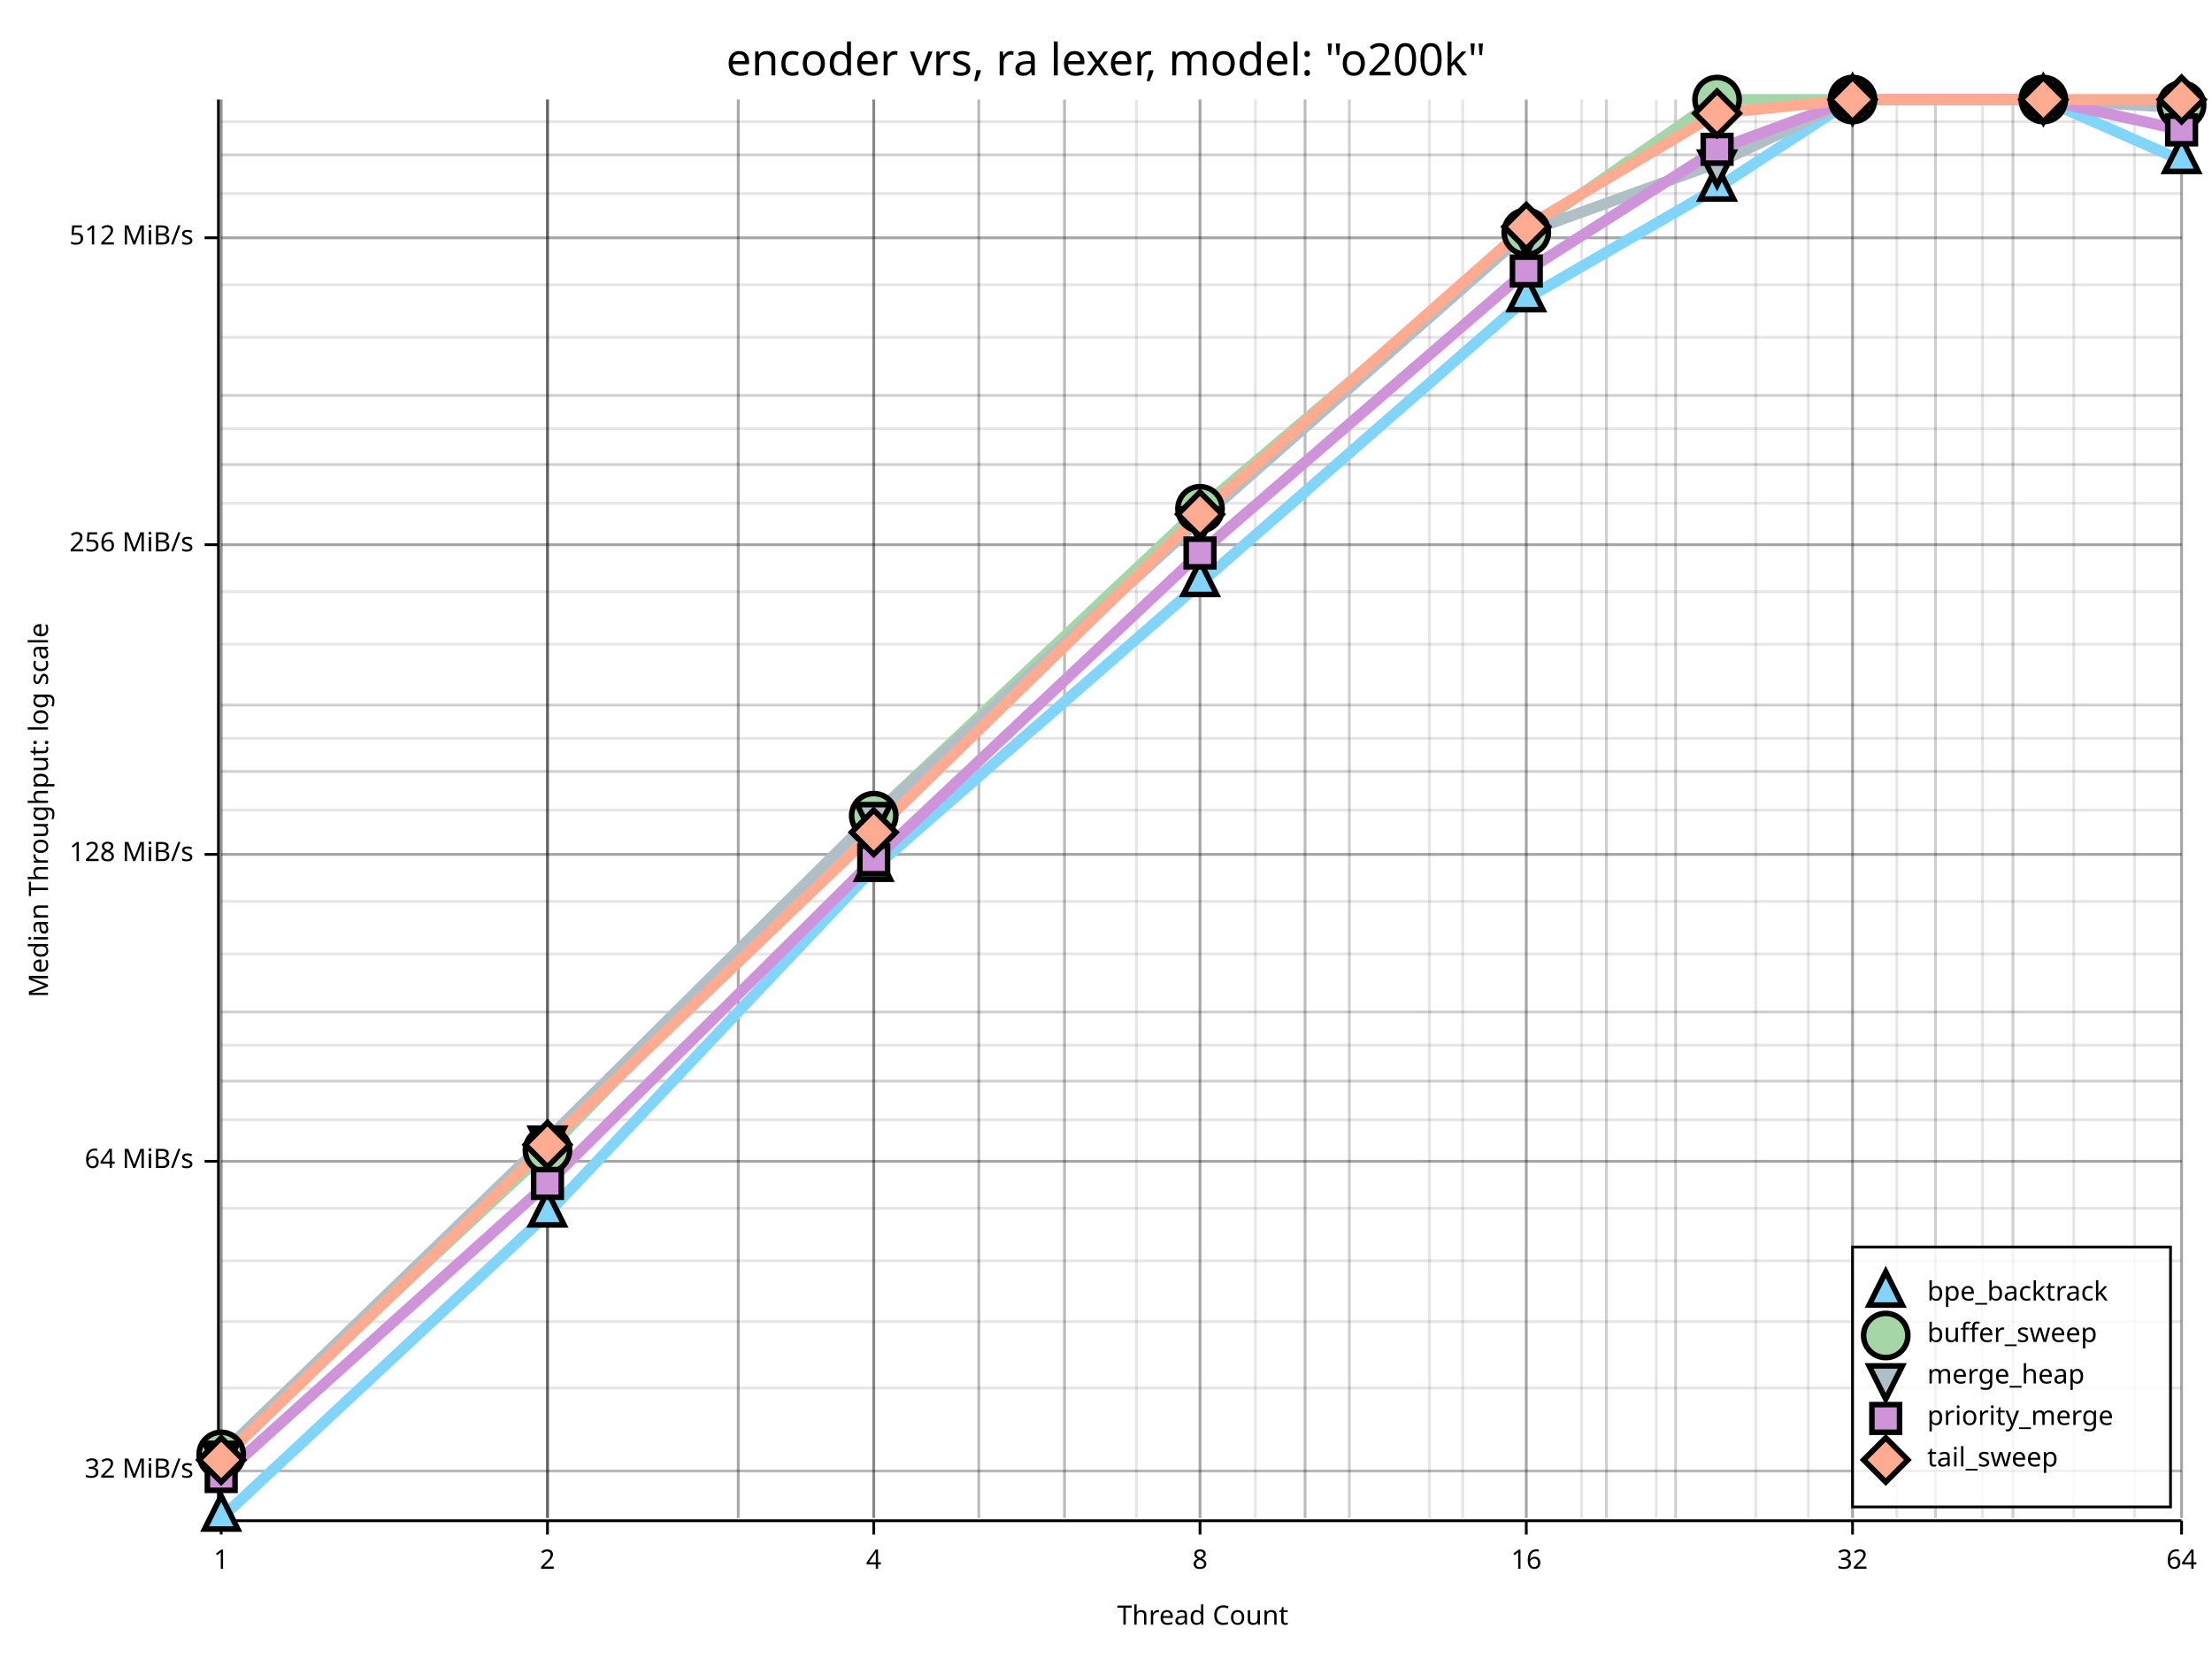
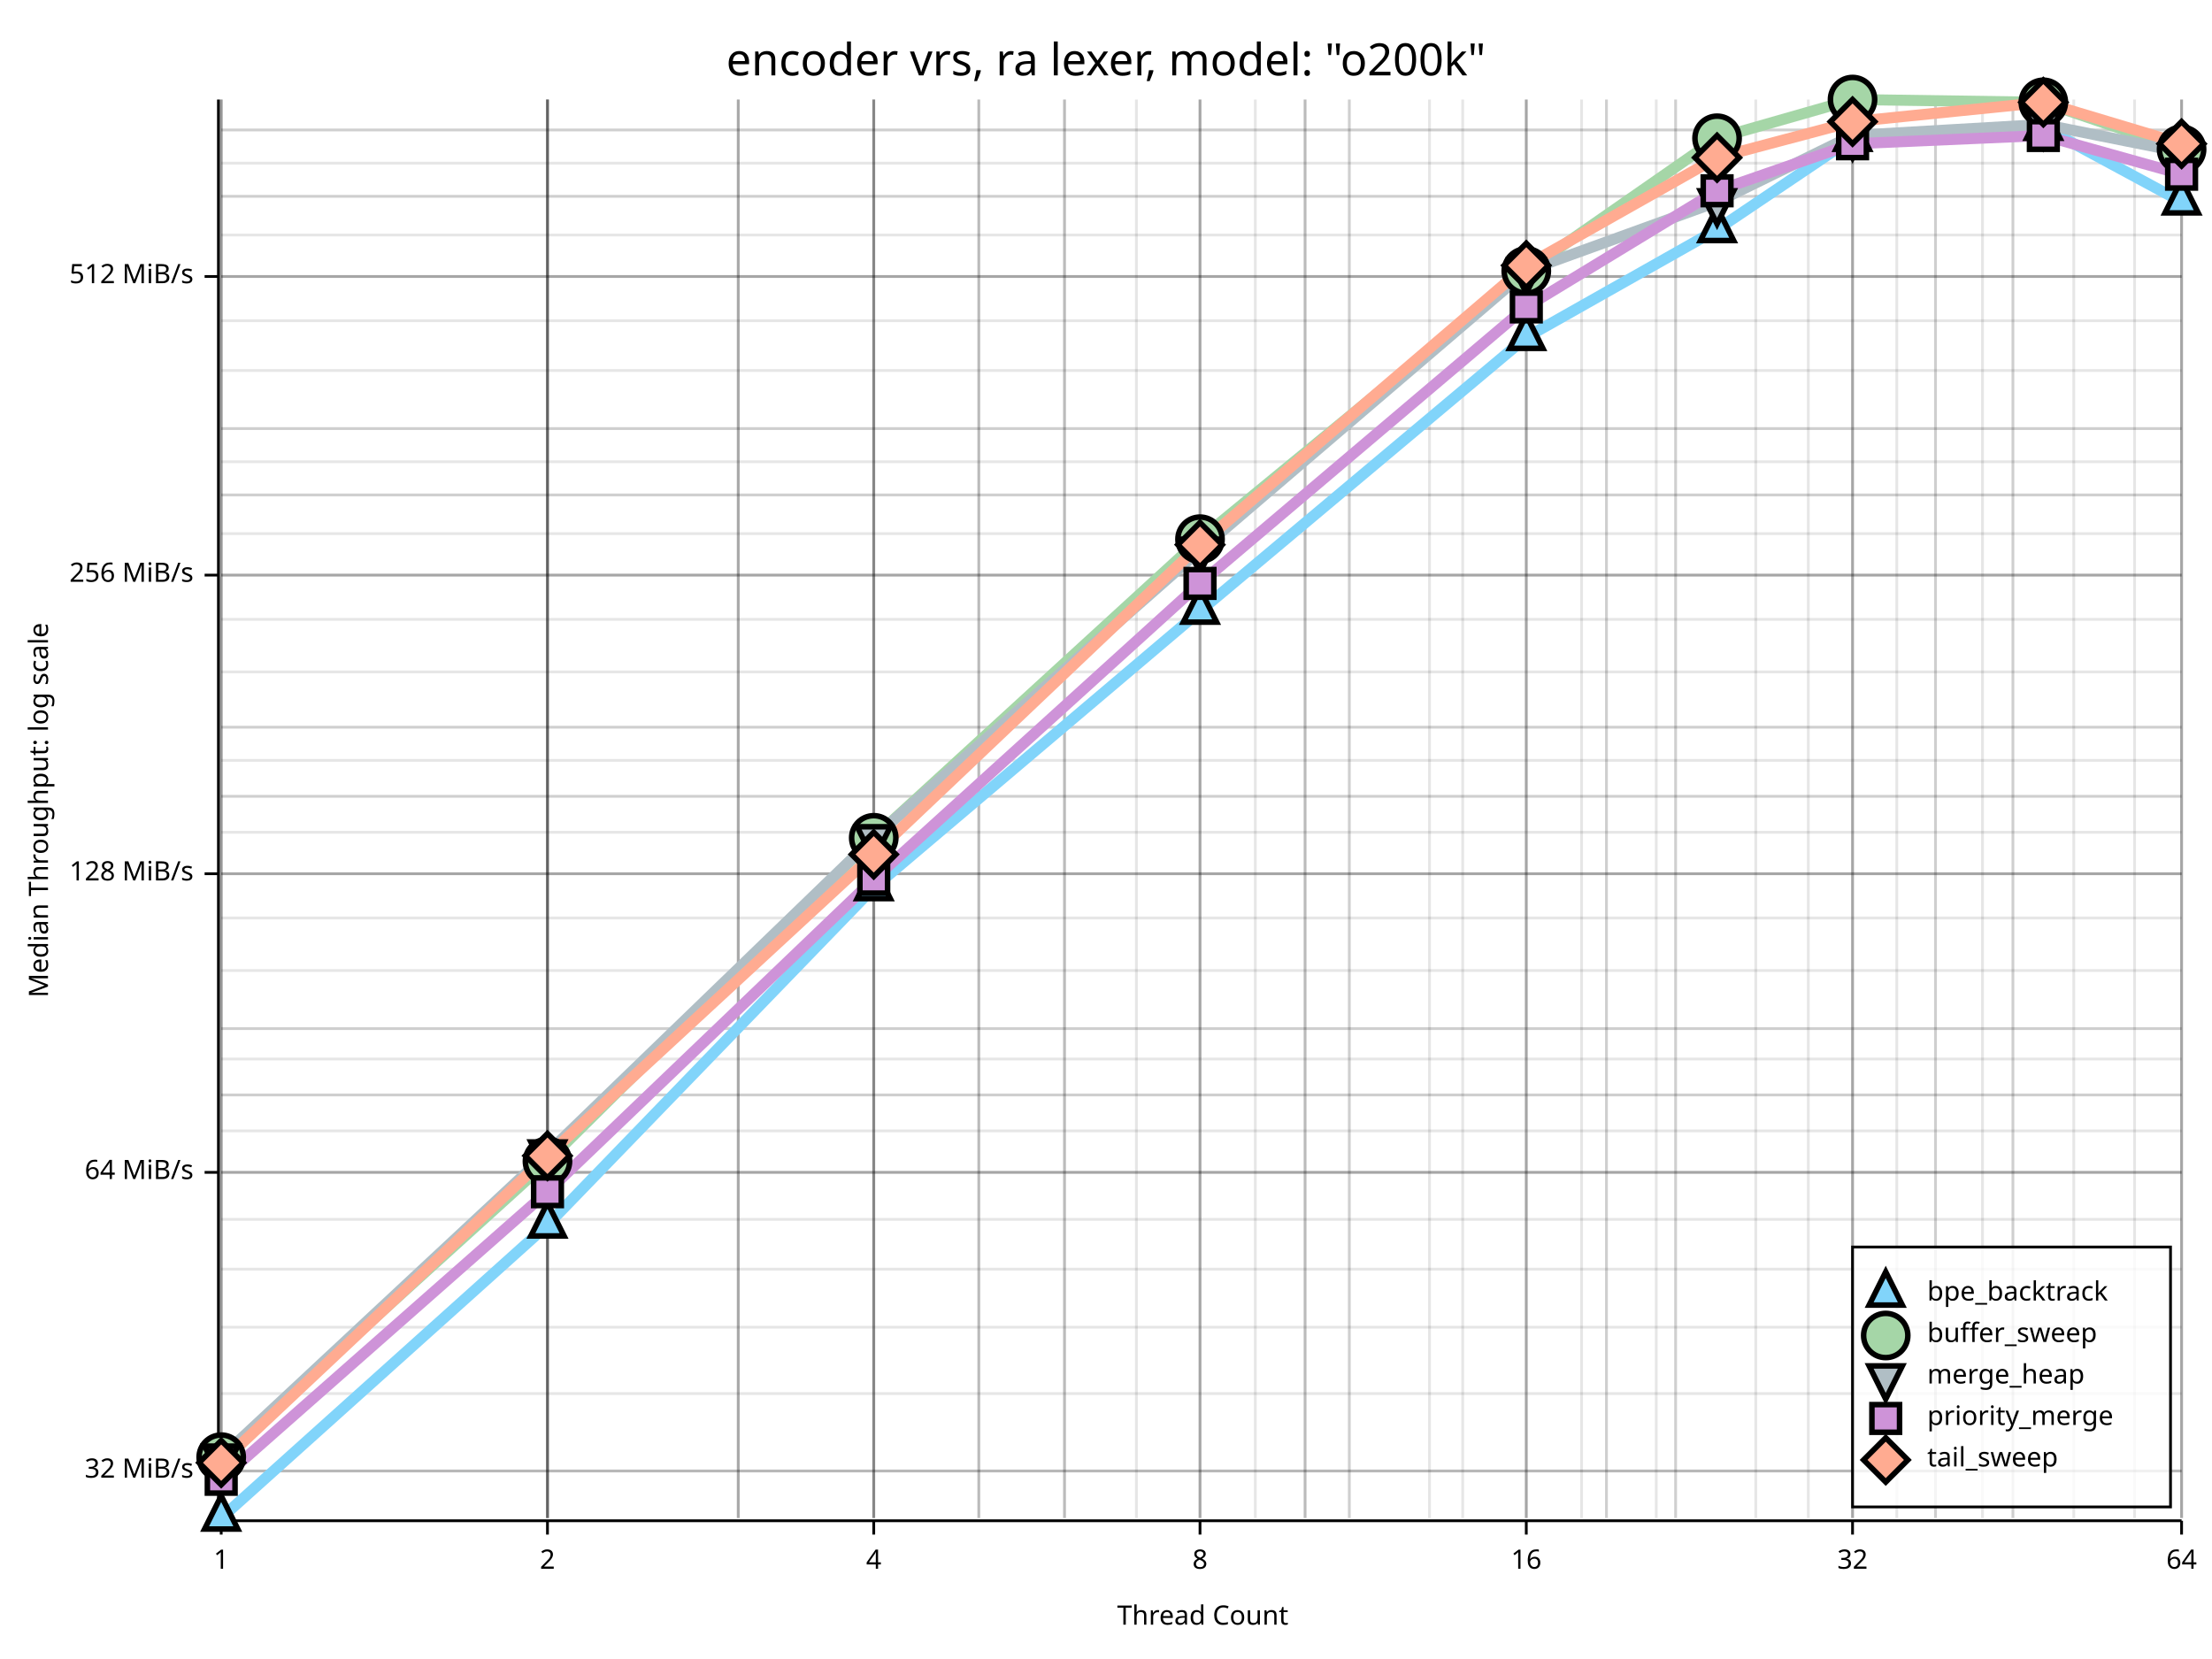
<svg xmlns="http://www.w3.org/2000/svg" width="800" height="600" viewBox="0 0 800 600">
  <rect x="0" y="0" width="800" height="600" opacity="1" fill="#FFFFFF" stroke="none" />
  <text x="400" y="15" dy="0.76em" text-anchor="middle" font-family="sans-serif" font-size="16.129" opacity="1" fill="#000000">
encoder vrs, ra lexer, model: "o200k"
</text>
  <line opacity="0.1" stroke="#000000" stroke-width="1" x1="80" y1="549" x2="80" y2="36" />
  <line opacity="0.1" stroke="#000000" stroke-width="1" x1="80" y1="549" x2="80" y2="36" />
  <line opacity="0.1" stroke="#000000" stroke-width="1" x1="80" y1="549" x2="80" y2="36" />
  <line opacity="0.1" stroke="#000000" stroke-width="1" x1="198" y1="549" x2="198" y2="36" />
  <line opacity="0.1" stroke="#000000" stroke-width="1" x1="198" y1="549" x2="198" y2="36" />
  <line opacity="0.1" stroke="#000000" stroke-width="1" x1="198" y1="549" x2="198" y2="36" />
  <line opacity="0.1" stroke="#000000" stroke-width="1" x1="198" y1="549" x2="198" y2="36" />
  <line opacity="0.1" stroke="#000000" stroke-width="1" x1="198" y1="549" x2="198" y2="36" />
  <line opacity="0.1" stroke="#000000" stroke-width="1" x1="267" y1="549" x2="267" y2="36" />
  <line opacity="0.1" stroke="#000000" stroke-width="1" x1="267" y1="549" x2="267" y2="36" />
  <line opacity="0.1" stroke="#000000" stroke-width="1" x1="198" y1="549" x2="198" y2="36" />
  <line opacity="0.1" stroke="#000000" stroke-width="1" x1="198" y1="549" x2="198" y2="36" />
  <line opacity="0.1" stroke="#000000" stroke-width="1" x1="267" y1="549" x2="267" y2="36" />
  <line opacity="0.1" stroke="#000000" stroke-width="1" x1="267" y1="549" x2="267" y2="36" />
  <line opacity="0.1" stroke="#000000" stroke-width="1" x1="316" y1="549" x2="316" y2="36" />
  <line opacity="0.1" stroke="#000000" stroke-width="1" x1="316" y1="549" x2="316" y2="36" />
  <line opacity="0.1" stroke="#000000" stroke-width="1" x1="316" y1="549" x2="316" y2="36" />
  <line opacity="0.1" stroke="#000000" stroke-width="1" x1="354" y1="549" x2="354" y2="36" />
  <line opacity="0.1" stroke="#000000" stroke-width="1" x1="354" y1="549" x2="354" y2="36" />
  <line opacity="0.1" stroke="#000000" stroke-width="1" x1="385" y1="549" x2="385" y2="36" />
  <line opacity="0.1" stroke="#000000" stroke-width="1" x1="316" y1="549" x2="316" y2="36" />
  <line opacity="0.1" stroke="#000000" stroke-width="1" x1="354" y1="549" x2="354" y2="36" />
  <line opacity="0.1" stroke="#000000" stroke-width="1" x1="385" y1="549" x2="385" y2="36" />
  <line opacity="0.1" stroke="#000000" stroke-width="1" x1="385" y1="549" x2="385" y2="36" />
  <line opacity="0.1" stroke="#000000" stroke-width="1" x1="411" y1="549" x2="411" y2="36" />
  <line opacity="0.1" stroke="#000000" stroke-width="1" x1="434" y1="549" x2="434" y2="36" />
  <line opacity="0.1" stroke="#000000" stroke-width="1" x1="454" y1="549" x2="454" y2="36" />
  <line opacity="0.1" stroke="#000000" stroke-width="1" x1="472" y1="549" x2="472" y2="36" />
  <line opacity="0.1" stroke="#000000" stroke-width="1" x1="472" y1="549" x2="472" y2="36" />
  <line opacity="0.1" stroke="#000000" stroke-width="1" x1="488" y1="549" x2="488" y2="36" />
  <line opacity="0.1" stroke="#000000" stroke-width="1" x1="434" y1="549" x2="434" y2="36" />
  <line opacity="0.1" stroke="#000000" stroke-width="1" x1="472" y1="549" x2="472" y2="36" />
  <line opacity="0.1" stroke="#000000" stroke-width="1" x1="488" y1="549" x2="488" y2="36" />
  <line opacity="0.1" stroke="#000000" stroke-width="1" x1="517" y1="549" x2="517" y2="36" />
  <line opacity="0.1" stroke="#000000" stroke-width="1" x1="529" y1="549" x2="529" y2="36" />
  <line opacity="0.1" stroke="#000000" stroke-width="1" x1="552" y1="549" x2="552" y2="36" />
  <line opacity="0.1" stroke="#000000" stroke-width="1" x1="572" y1="549" x2="572" y2="36" />
  <line opacity="0.1" stroke="#000000" stroke-width="1" x1="581" y1="549" x2="581" y2="36" />
  <line opacity="0.1" stroke="#000000" stroke-width="1" x1="599" y1="549" x2="599" y2="36" />
  <line opacity="0.1" stroke="#000000" stroke-width="1" x1="606" y1="549" x2="606" y2="36" />
  <line opacity="0.1" stroke="#000000" stroke-width="1" x1="552" y1="549" x2="552" y2="36" />
  <line opacity="0.1" stroke="#000000" stroke-width="1" x1="581" y1="549" x2="581" y2="36" />
  <line opacity="0.1" stroke="#000000" stroke-width="1" x1="606" y1="549" x2="606" y2="36" />
  <line opacity="0.1" stroke="#000000" stroke-width="1" x1="635" y1="549" x2="635" y2="36" />
  <line opacity="0.1" stroke="#000000" stroke-width="1" x1="654" y1="549" x2="654" y2="36" />
  <line opacity="0.1" stroke="#000000" stroke-width="1" x1="670" y1="549" x2="670" y2="36" />
  <line opacity="0.1" stroke="#000000" stroke-width="1" x1="686" y1="549" x2="686" y2="36" />
  <line opacity="0.1" stroke="#000000" stroke-width="1" x1="700" y1="549" x2="700" y2="36" />
  <line opacity="0.1" stroke="#000000" stroke-width="1" x1="717" y1="549" x2="717" y2="36" />
  <line opacity="0.1" stroke="#000000" stroke-width="1" x1="728" y1="549" x2="728" y2="36" />
  <line opacity="0.1" stroke="#000000" stroke-width="1" x1="670" y1="549" x2="670" y2="36" />
  <line opacity="0.1" stroke="#000000" stroke-width="1" x1="700" y1="549" x2="700" y2="36" />
  <line opacity="0.1" stroke="#000000" stroke-width="1" x1="728" y1="549" x2="728" y2="36" />
  <line opacity="0.1" stroke="#000000" stroke-width="1" x1="750" y1="549" x2="750" y2="36" />
  <line opacity="0.1" stroke="#000000" stroke-width="1" x1="772" y1="549" x2="772" y2="36" />
  <line opacity="0.1" stroke="#000000" stroke-width="1" x1="789" y1="549" x2="789" y2="36" />
  <line opacity="0.1" stroke="#000000" stroke-width="1" x1="789" y1="549" x2="789" y2="36" />
  <line opacity="0.1" stroke="#000000" stroke-width="1" x1="80" y1="532" x2="789" y2="532" />
-   <line opacity="0.1" stroke="#000000" stroke-width="1" x1="80" y1="502" x2="789" y2="502" />
-   <line opacity="0.1" stroke="#000000" stroke-width="1" x1="80" y1="478" x2="789" y2="478" />
-   <line opacity="0.1" stroke="#000000" stroke-width="1" x1="80" y1="456" x2="789" y2="456" />
-   <line opacity="0.1" stroke="#000000" stroke-width="1" x1="80" y1="437" x2="789" y2="437" />
-   <line opacity="0.1" stroke="#000000" stroke-width="1" x1="80" y1="420" x2="789" y2="420" />
-   <line opacity="0.1" stroke="#000000" stroke-width="1" x1="80" y1="405" x2="789" y2="405" />
-   <line opacity="0.1" stroke="#000000" stroke-width="1" x1="80" y1="391" x2="789" y2="391" />
-   <line opacity="0.1" stroke="#000000" stroke-width="1" x1="80" y1="378" x2="789" y2="378" />
-   <line opacity="0.1" stroke="#000000" stroke-width="1" x1="80" y1="366" x2="789" y2="366" />
-   <line opacity="0.1" stroke="#000000" stroke-width="1" x1="80" y1="420" x2="789" y2="420" />
-   <line opacity="0.1" stroke="#000000" stroke-width="1" x1="80" y1="391" x2="789" y2="391" />
-   <line opacity="0.1" stroke="#000000" stroke-width="1" x1="80" y1="366" x2="789" y2="366" />
-   <line opacity="0.1" stroke="#000000" stroke-width="1" x1="80" y1="345" x2="789" y2="345" />
-   <line opacity="0.1" stroke="#000000" stroke-width="1" x1="80" y1="326" x2="789" y2="326" />
-   <line opacity="0.1" stroke="#000000" stroke-width="1" x1="80" y1="309" x2="789" y2="309" />
-   <line opacity="0.1" stroke="#000000" stroke-width="1" x1="80" y1="293" x2="789" y2="293" />
-   <line opacity="0.1" stroke="#000000" stroke-width="1" x1="80" y1="279" x2="789" y2="279" />
-   <line opacity="0.1" stroke="#000000" stroke-width="1" x1="80" y1="267" x2="789" y2="267" />
-   <line opacity="0.1" stroke="#000000" stroke-width="1" x1="80" y1="255" x2="789" y2="255" />
-   <line opacity="0.1" stroke="#000000" stroke-width="1" x1="80" y1="309" x2="789" y2="309" />
-   <line opacity="0.1" stroke="#000000" stroke-width="1" x1="80" y1="279" x2="789" y2="279" />
-   <line opacity="0.1" stroke="#000000" stroke-width="1" x1="80" y1="255" x2="789" y2="255" />
-   <line opacity="0.1" stroke="#000000" stroke-width="1" x1="80" y1="233" x2="789" y2="233" />
-   <line opacity="0.1" stroke="#000000" stroke-width="1" x1="80" y1="214" x2="789" y2="214" />
-   <line opacity="0.1" stroke="#000000" stroke-width="1" x1="80" y1="197" x2="789" y2="197" />
-   <line opacity="0.1" stroke="#000000" stroke-width="1" x1="80" y1="182" x2="789" y2="182" />
-   <line opacity="0.1" stroke="#000000" stroke-width="1" x1="80" y1="168" x2="789" y2="168" />
+   <line opacity="0.1" stroke="#000000" stroke-width="1" x1="80" y1="504" x2="789" y2="504" />
+   <line opacity="0.1" stroke="#000000" stroke-width="1" x1="80" y1="480" x2="789" y2="480" />
+   <line opacity="0.1" stroke="#000000" stroke-width="1" x1="80" y1="459" x2="789" y2="459" />
+   <line opacity="0.1" stroke="#000000" stroke-width="1" x1="80" y1="441" x2="789" y2="441" />
+   <line opacity="0.1" stroke="#000000" stroke-width="1" x1="80" y1="424" x2="789" y2="424" />
+   <line opacity="0.1" stroke="#000000" stroke-width="1" x1="80" y1="409" x2="789" y2="409" />
+   <line opacity="0.1" stroke="#000000" stroke-width="1" x1="80" y1="396" x2="789" y2="396" />
+   <line opacity="0.1" stroke="#000000" stroke-width="1" x1="80" y1="383" x2="789" y2="383" />
+   <line opacity="0.1" stroke="#000000" stroke-width="1" x1="80" y1="372" x2="789" y2="372" />
+   <line opacity="0.1" stroke="#000000" stroke-width="1" x1="80" y1="424" x2="789" y2="424" />
+   <line opacity="0.1" stroke="#000000" stroke-width="1" x1="80" y1="396" x2="789" y2="396" />
+   <line opacity="0.1" stroke="#000000" stroke-width="1" x1="80" y1="372" x2="789" y2="372" />
+   <line opacity="0.1" stroke="#000000" stroke-width="1" x1="80" y1="351" x2="789" y2="351" />
+   <line opacity="0.1" stroke="#000000" stroke-width="1" x1="80" y1="332" x2="789" y2="332" />
+   <line opacity="0.1" stroke="#000000" stroke-width="1" x1="80" y1="316" x2="789" y2="316" />
+   <line opacity="0.1" stroke="#000000" stroke-width="1" x1="80" y1="301" x2="789" y2="301" />
+   <line opacity="0.1" stroke="#000000" stroke-width="1" x1="80" y1="288" x2="789" y2="288" />
+   <line opacity="0.1" stroke="#000000" stroke-width="1" x1="80" y1="275" x2="789" y2="275" />
+   <line opacity="0.1" stroke="#000000" stroke-width="1" x1="80" y1="263" x2="789" y2="263" />
+   <line opacity="0.1" stroke="#000000" stroke-width="1" x1="80" y1="316" x2="789" y2="316" />
+   <line opacity="0.1" stroke="#000000" stroke-width="1" x1="80" y1="288" x2="789" y2="288" />
+   <line opacity="0.1" stroke="#000000" stroke-width="1" x1="80" y1="263" x2="789" y2="263" />
+   <line opacity="0.1" stroke="#000000" stroke-width="1" x1="80" y1="243" x2="789" y2="243" />
+   <line opacity="0.1" stroke="#000000" stroke-width="1" x1="80" y1="224" x2="789" y2="224" />
+   <line opacity="0.1" stroke="#000000" stroke-width="1" x1="80" y1="208" x2="789" y2="208" />
+   <line opacity="0.1" stroke="#000000" stroke-width="1" x1="80" y1="193" x2="789" y2="193" />
+   <line opacity="0.1" stroke="#000000" stroke-width="1" x1="80" y1="179" x2="789" y2="179" />
+   <line opacity="0.1" stroke="#000000" stroke-width="1" x1="80" y1="167" x2="789" y2="167" />
  <line opacity="0.1" stroke="#000000" stroke-width="1" x1="80" y1="155" x2="789" y2="155" />
-   <line opacity="0.1" stroke="#000000" stroke-width="1" x1="80" y1="143" x2="789" y2="143" />
-   <line opacity="0.1" stroke="#000000" stroke-width="1" x1="80" y1="197" x2="789" y2="197" />
-   <line opacity="0.1" stroke="#000000" stroke-width="1" x1="80" y1="168" x2="789" y2="168" />
-   <line opacity="0.1" stroke="#000000" stroke-width="1" x1="80" y1="143" x2="789" y2="143" />
-   <line opacity="0.1" stroke="#000000" stroke-width="1" x1="80" y1="122" x2="789" y2="122" />
-   <line opacity="0.1" stroke="#000000" stroke-width="1" x1="80" y1="103" x2="789" y2="103" />
-   <line opacity="0.1" stroke="#000000" stroke-width="1" x1="80" y1="86" x2="789" y2="86" />
-   <line opacity="0.1" stroke="#000000" stroke-width="1" x1="80" y1="70" x2="789" y2="70" />
-   <line opacity="0.1" stroke="#000000" stroke-width="1" x1="80" y1="56" x2="789" y2="56" />
-   <line opacity="0.1" stroke="#000000" stroke-width="1" x1="80" y1="44" x2="789" y2="44" />
-   <line opacity="0.1" stroke="#000000" stroke-width="1" x1="80" y1="86" x2="789" y2="86" />
-   <line opacity="0.1" stroke="#000000" stroke-width="1" x1="80" y1="56" x2="789" y2="56" />
+   <line opacity="0.1" stroke="#000000" stroke-width="1" x1="80" y1="208" x2="789" y2="208" />
+   <line opacity="0.1" stroke="#000000" stroke-width="1" x1="80" y1="179" x2="789" y2="179" />
+   <line opacity="0.1" stroke="#000000" stroke-width="1" x1="80" y1="155" x2="789" y2="155" />
+   <line opacity="0.1" stroke="#000000" stroke-width="1" x1="80" y1="134" x2="789" y2="134" />
+   <line opacity="0.1" stroke="#000000" stroke-width="1" x1="80" y1="116" x2="789" y2="116" />
+   <line opacity="0.1" stroke="#000000" stroke-width="1" x1="80" y1="100" x2="789" y2="100" />
+   <line opacity="0.1" stroke="#000000" stroke-width="1" x1="80" y1="85" x2="789" y2="85" />
+   <line opacity="0.1" stroke="#000000" stroke-width="1" x1="80" y1="71" x2="789" y2="71" />
+   <line opacity="0.1" stroke="#000000" stroke-width="1" x1="80" y1="59" x2="789" y2="59" />
+   <line opacity="0.1" stroke="#000000" stroke-width="1" x1="80" y1="47" x2="789" y2="47" />
+   <line opacity="0.1" stroke="#000000" stroke-width="1" x1="80" y1="100" x2="789" y2="100" />
+   <line opacity="0.1" stroke="#000000" stroke-width="1" x1="80" y1="71" x2="789" y2="71" />
+   <line opacity="0.1" stroke="#000000" stroke-width="1" x1="80" y1="47" x2="789" y2="47" />
  <text x="10" y="293" dy="0.76em" text-anchor="middle" font-family="sans-serif" font-size="9.677" opacity="1" fill="#000000" transform="rotate(270, 10, 293)">
Median Throughput: log scale
</text>
  <text x="435" y="590" dy="-0.5ex" text-anchor="middle" font-family="sans-serif" font-size="9.677" opacity="1" fill="#000000">
Thread Count
</text>
  <line opacity="0.2" stroke="#000000" stroke-width="1" x1="80" y1="549" x2="80" y2="36" />
  <line opacity="0.2" stroke="#000000" stroke-width="1" x1="198" y1="549" x2="198" y2="36" />
  <line opacity="0.2" stroke="#000000" stroke-width="1" x1="316" y1="549" x2="316" y2="36" />
  <line opacity="0.2" stroke="#000000" stroke-width="1" x1="434" y1="549" x2="434" y2="36" />
  <line opacity="0.2" stroke="#000000" stroke-width="1" x1="552" y1="549" x2="552" y2="36" />
  <line opacity="0.2" stroke="#000000" stroke-width="1" x1="670" y1="549" x2="670" y2="36" />
  <line opacity="0.2" stroke="#000000" stroke-width="1" x1="789" y1="549" x2="789" y2="36" />
  <line opacity="0.2" stroke="#000000" stroke-width="1" x1="80" y1="532" x2="789" y2="532" />
-   <line opacity="0.2" stroke="#000000" stroke-width="1" x1="80" y1="420" x2="789" y2="420" />
-   <line opacity="0.2" stroke="#000000" stroke-width="1" x1="80" y1="309" x2="789" y2="309" />
-   <line opacity="0.2" stroke="#000000" stroke-width="1" x1="80" y1="197" x2="789" y2="197" />
-   <line opacity="0.2" stroke="#000000" stroke-width="1" x1="80" y1="86" x2="789" y2="86" />
+   <line opacity="0.2" stroke="#000000" stroke-width="1" x1="80" y1="424" x2="789" y2="424" />
+   <line opacity="0.2" stroke="#000000" stroke-width="1" x1="80" y1="316" x2="789" y2="316" />
+   <line opacity="0.2" stroke="#000000" stroke-width="1" x1="80" y1="208" x2="789" y2="208" />
+   <line opacity="0.2" stroke="#000000" stroke-width="1" x1="80" y1="100" x2="789" y2="100" />
  <polyline fill="none" opacity="1" stroke="#000000" stroke-width="1" points="79,36 79,549 " />
  <text x="70" y="532" dy="0.5ex" text-anchor="end" font-family="sans-serif" font-size="9.677" opacity="1" fill="#000000">
32 MiB/s
</text>
  <polyline fill="none" opacity="1" stroke="#000000" stroke-width="1" points="74,532 79,532 " />
-   <text x="70" y="420" dy="0.5ex" text-anchor="end" font-family="sans-serif" font-size="9.677" opacity="1" fill="#000000">
+   <text x="70" y="424" dy="0.5ex" text-anchor="end" font-family="sans-serif" font-size="9.677" opacity="1" fill="#000000">
64 MiB/s
</text>
-   <polyline fill="none" opacity="1" stroke="#000000" stroke-width="1" points="74,420 79,420 " />
-   <text x="70" y="309" dy="0.5ex" text-anchor="end" font-family="sans-serif" font-size="9.677" opacity="1" fill="#000000">
+   <polyline fill="none" opacity="1" stroke="#000000" stroke-width="1" points="74,424 79,424 " />
+   <text x="70" y="316" dy="0.5ex" text-anchor="end" font-family="sans-serif" font-size="9.677" opacity="1" fill="#000000">
128 MiB/s
</text>
-   <polyline fill="none" opacity="1" stroke="#000000" stroke-width="1" points="74,309 79,309 " />
-   <text x="70" y="197" dy="0.5ex" text-anchor="end" font-family="sans-serif" font-size="9.677" opacity="1" fill="#000000">
+   <polyline fill="none" opacity="1" stroke="#000000" stroke-width="1" points="74,316 79,316 " />
+   <text x="70" y="208" dy="0.5ex" text-anchor="end" font-family="sans-serif" font-size="9.677" opacity="1" fill="#000000">
256 MiB/s
</text>
-   <polyline fill="none" opacity="1" stroke="#000000" stroke-width="1" points="74,197 79,197 " />
-   <text x="70" y="86" dy="0.5ex" text-anchor="end" font-family="sans-serif" font-size="9.677" opacity="1" fill="#000000">
+   <polyline fill="none" opacity="1" stroke="#000000" stroke-width="1" points="74,208 79,208 " />
+   <text x="70" y="100" dy="0.5ex" text-anchor="end" font-family="sans-serif" font-size="9.677" opacity="1" fill="#000000">
512 MiB/s
</text>
-   <polyline fill="none" opacity="1" stroke="#000000" stroke-width="1" points="74,86 79,86 " />
+   <polyline fill="none" opacity="1" stroke="#000000" stroke-width="1" points="74,100 79,100 " />
  <polyline fill="none" opacity="1" stroke="#000000" stroke-width="1" points="80,550 789,550 " />
  <text x="80" y="560" dy="0.76em" text-anchor="middle" font-family="sans-serif" font-size="9.677" opacity="1" fill="#000000">
1
</text>
  <polyline fill="none" opacity="1" stroke="#000000" stroke-width="1" points="80,550 80,555 " />
  <text x="198" y="560" dy="0.76em" text-anchor="middle" font-family="sans-serif" font-size="9.677" opacity="1" fill="#000000">
2
</text>
  <polyline fill="none" opacity="1" stroke="#000000" stroke-width="1" points="198,550 198,555 " />
  <text x="316" y="560" dy="0.76em" text-anchor="middle" font-family="sans-serif" font-size="9.677" opacity="1" fill="#000000">
4
</text>
  <polyline fill="none" opacity="1" stroke="#000000" stroke-width="1" points="316,550 316,555 " />
  <text x="434" y="560" dy="0.76em" text-anchor="middle" font-family="sans-serif" font-size="9.677" opacity="1" fill="#000000">
8
</text>
  <polyline fill="none" opacity="1" stroke="#000000" stroke-width="1" points="434,550 434,555 " />
  <text x="552" y="560" dy="0.76em" text-anchor="middle" font-family="sans-serif" font-size="9.677" opacity="1" fill="#000000">
16
</text>
  <polyline fill="none" opacity="1" stroke="#000000" stroke-width="1" points="552,550 552,555 " />
  <text x="670" y="560" dy="0.76em" text-anchor="middle" font-family="sans-serif" font-size="9.677" opacity="1" fill="#000000">
32
</text>
  <polyline fill="none" opacity="1" stroke="#000000" stroke-width="1" points="670,550 670,555 " />
  <text x="789" y="560" dy="0.76em" text-anchor="middle" font-family="sans-serif" font-size="9.677" opacity="1" fill="#000000">
64
</text>
  <polyline fill="none" opacity="1" stroke="#000000" stroke-width="1" points="789,550 789,555 " />
-   <polyline fill="none" opacity="1" stroke="#81D4FA" stroke-width="4" points="80,549 198,439 316,314 434,211 552,108 621,68 670,36 739,36 789,58 " />
-   <polyline fill="none" opacity="1" stroke="#A5D6A7" stroke-width="4" points="80,526 198,416 316,295 434,184 552,84 621,36 670,36 739,36 789,38 " />
-   <polyline fill="none" opacity="1" stroke="#B0BEC5" stroke-width="4" points="80,526 198,412 316,295 434,188 552,84 621,59 670,36 739,36 789,39 " />
-   <polyline fill="none" opacity="1" stroke="#CE93D8" stroke-width="4" points="80,534 198,428 316,311 434,200 552,98 621,54 670,36 739,36 789,47 " />
-   <polyline fill="none" opacity="1" stroke="#FFAB91" stroke-width="4" points="80,528 198,414 316,301 434,186 552,82 621,41 670,36 739,36 789,36 " />
+   <polyline fill="none" opacity="1" stroke="#81D4FA" stroke-width="4" points="80,549 198,443 316,321 434,221 552,122 621,83 670,50 739,46 789,73 " />
+   <polyline fill="none" opacity="1" stroke="#A5D6A7" stroke-width="4" points="80,527 198,420 316,303 434,195 552,98 621,50 670,36 739,37 789,54 " />
+   <polyline fill="none" opacity="1" stroke="#B0BEC5" stroke-width="4" points="80,527 198,417 316,303 434,199 552,98 621,73 670,49 739,45 789,55 " />
+   <polyline fill="none" opacity="1" stroke="#CE93D8" stroke-width="4" points="80,535 198,431 316,318 434,211 552,111 621,69 670,52 739,49 789,63 " />
+   <polyline fill="none" opacity="1" stroke="#FFAB91" stroke-width="4" points="80,529 198,418 316,309 434,197 552,96 621,57 670,44 739,37 789,52 " />
  <polygon opacity="1" fill="#81D4FA" points="80,541 86,553 74,553 " />
  <polyline fill="none" opacity="1" stroke="#000000" stroke-width="2" points="80,541 86,553 74,553 80,541 86,553 " />
-   <polygon opacity="1" fill="#81D4FA" points="198,431 204,443 192,443 " />
-   <polyline fill="none" opacity="1" stroke="#000000" stroke-width="2" points="198,431 204,443 192,443 198,431 204,443 " />
-   <polygon opacity="1" fill="#81D4FA" points="316,306 322,318 310,318 " />
-   <polyline fill="none" opacity="1" stroke="#000000" stroke-width="2" points="316,306 322,318 310,318 316,306 322,318 " />
-   <polygon opacity="1" fill="#81D4FA" points="434,203 440,215 428,215 " />
-   <polyline fill="none" opacity="1" stroke="#000000" stroke-width="2" points="434,203 440,215 428,215 434,203 440,215 " />
-   <polygon opacity="1" fill="#81D4FA" points="552,100 558,112 546,112 " />
-   <polyline fill="none" opacity="1" stroke="#000000" stroke-width="2" points="552,100 558,112 546,112 552,100 558,112 " />
-   <polygon opacity="1" fill="#81D4FA" points="621,60 627,72 615,72 " />
-   <polyline fill="none" opacity="1" stroke="#000000" stroke-width="2" points="621,60 627,72 615,72 621,60 627,72 " />
-   <polygon opacity="1" fill="#81D4FA" points="670,28 676,40 664,40 " />
-   <polyline fill="none" opacity="1" stroke="#000000" stroke-width="2" points="670,28 676,40 664,40 670,28 676,40 " />
-   <polygon opacity="1" fill="#81D4FA" points="739,28 745,40 733,40 " />
-   <polyline fill="none" opacity="1" stroke="#000000" stroke-width="2" points="739,28 745,40 733,40 739,28 745,40 " />
-   <polygon opacity="1" fill="#81D4FA" points="789,50 795,62 783,62 " />
-   <polyline fill="none" opacity="1" stroke="#000000" stroke-width="2" points="789,50 795,62 783,62 789,50 795,62 " />
-   <circle cx="80" cy="526" r="8" opacity="1" fill="#A5D6A7" stroke="none" stroke-width="1" />
-   <circle cx="80" cy="526" r="8" opacity="1" fill="none" stroke="#000000" stroke-width="2" />
-   <circle cx="198" cy="416" r="8" opacity="1" fill="#A5D6A7" stroke="none" stroke-width="1" />
-   <circle cx="198" cy="416" r="8" opacity="1" fill="none" stroke="#000000" stroke-width="2" />
-   <circle cx="316" cy="295" r="8" opacity="1" fill="#A5D6A7" stroke="none" stroke-width="1" />
-   <circle cx="316" cy="295" r="8" opacity="1" fill="none" stroke="#000000" stroke-width="2" />
-   <circle cx="434" cy="184" r="8" opacity="1" fill="#A5D6A7" stroke="none" stroke-width="1" />
-   <circle cx="434" cy="184" r="8" opacity="1" fill="none" stroke="#000000" stroke-width="2" />
-   <circle cx="552" cy="84" r="8" opacity="1" fill="#A5D6A7" stroke="none" stroke-width="1" />
-   <circle cx="552" cy="84" r="8" opacity="1" fill="none" stroke="#000000" stroke-width="2" />
-   <circle cx="621" cy="36" r="8" opacity="1" fill="#A5D6A7" stroke="none" stroke-width="1" />
-   <circle cx="621" cy="36" r="8" opacity="1" fill="none" stroke="#000000" stroke-width="2" />
+   <polygon opacity="1" fill="#81D4FA" points="198,435 204,447 192,447 " />
+   <polyline fill="none" opacity="1" stroke="#000000" stroke-width="2" points="198,435 204,447 192,447 198,435 204,447 " />
+   <polygon opacity="1" fill="#81D4FA" points="316,313 322,325 310,325 " />
+   <polyline fill="none" opacity="1" stroke="#000000" stroke-width="2" points="316,313 322,325 310,325 316,313 322,325 " />
+   <polygon opacity="1" fill="#81D4FA" points="434,213 440,225 428,225 " />
+   <polyline fill="none" opacity="1" stroke="#000000" stroke-width="2" points="434,213 440,225 428,225 434,213 440,225 " />
+   <polygon opacity="1" fill="#81D4FA" points="552,114 558,126 546,126 " />
+   <polyline fill="none" opacity="1" stroke="#000000" stroke-width="2" points="552,114 558,126 546,126 552,114 558,126 " />
+   <polygon opacity="1" fill="#81D4FA" points="621,75 627,87 615,87 " />
+   <polyline fill="none" opacity="1" stroke="#000000" stroke-width="2" points="621,75 627,87 615,87 621,75 627,87 " />
+   <polygon opacity="1" fill="#81D4FA" points="670,42 676,54 664,54 " />
+   <polyline fill="none" opacity="1" stroke="#000000" stroke-width="2" points="670,42 676,54 664,54 670,42 676,54 " />
+   <polygon opacity="1" fill="#81D4FA" points="739,38 745,50 733,50 " />
+   <polyline fill="none" opacity="1" stroke="#000000" stroke-width="2" points="739,38 745,50 733,50 739,38 745,50 " />
+   <polygon opacity="1" fill="#81D4FA" points="789,65 795,77 783,77 " />
+   <polyline fill="none" opacity="1" stroke="#000000" stroke-width="2" points="789,65 795,77 783,77 789,65 795,77 " />
+   <circle cx="80" cy="527" r="8" opacity="1" fill="#A5D6A7" stroke="none" stroke-width="1" />
+   <circle cx="80" cy="527" r="8" opacity="1" fill="none" stroke="#000000" stroke-width="2" />
+   <circle cx="198" cy="420" r="8" opacity="1" fill="#A5D6A7" stroke="none" stroke-width="1" />
+   <circle cx="198" cy="420" r="8" opacity="1" fill="none" stroke="#000000" stroke-width="2" />
+   <circle cx="316" cy="303" r="8" opacity="1" fill="#A5D6A7" stroke="none" stroke-width="1" />
+   <circle cx="316" cy="303" r="8" opacity="1" fill="none" stroke="#000000" stroke-width="2" />
+   <circle cx="434" cy="195" r="8" opacity="1" fill="#A5D6A7" stroke="none" stroke-width="1" />
+   <circle cx="434" cy="195" r="8" opacity="1" fill="none" stroke="#000000" stroke-width="2" />
+   <circle cx="552" cy="98" r="8" opacity="1" fill="#A5D6A7" stroke="none" stroke-width="1" />
+   <circle cx="552" cy="98" r="8" opacity="1" fill="none" stroke="#000000" stroke-width="2" />
+   <circle cx="621" cy="50" r="8" opacity="1" fill="#A5D6A7" stroke="none" stroke-width="1" />
+   <circle cx="621" cy="50" r="8" opacity="1" fill="none" stroke="#000000" stroke-width="2" />
  <circle cx="670" cy="36" r="8" opacity="1" fill="#A5D6A7" stroke="none" stroke-width="1" />
  <circle cx="670" cy="36" r="8" opacity="1" fill="none" stroke="#000000" stroke-width="2" />
-   <circle cx="739" cy="36" r="8" opacity="1" fill="#A5D6A7" stroke="none" stroke-width="1" />
-   <circle cx="739" cy="36" r="8" opacity="1" fill="none" stroke="#000000" stroke-width="2" />
-   <circle cx="789" cy="38" r="8" opacity="1" fill="#A5D6A7" stroke="none" stroke-width="1" />
-   <circle cx="789" cy="38" r="8" opacity="1" fill="none" stroke="#000000" stroke-width="2" />
-   <polygon opacity="1" fill="#B0BEC5" points="80,534 86,522 74,522 " />
-   <polyline fill="none" opacity="1" stroke="#000000" stroke-width="2" points="80,534 86,522 74,522 80,534 86,522 " />
-   <polygon opacity="1" fill="#B0BEC5" points="198,420 204,408 192,408 " />
-   <polyline fill="none" opacity="1" stroke="#000000" stroke-width="2" points="198,420 204,408 192,408 198,420 204,408 " />
-   <polygon opacity="1" fill="#B0BEC5" points="316,303 322,291 310,291 " />
-   <polyline fill="none" opacity="1" stroke="#000000" stroke-width="2" points="316,303 322,291 310,291 316,303 322,291 " />
-   <polygon opacity="1" fill="#B0BEC5" points="434,196 440,184 428,184 " />
-   <polyline fill="none" opacity="1" stroke="#000000" stroke-width="2" points="434,196 440,184 428,184 434,196 440,184 " />
-   <polygon opacity="1" fill="#B0BEC5" points="552,92 558,80 546,80 " />
-   <polyline fill="none" opacity="1" stroke="#000000" stroke-width="2" points="552,92 558,80 546,80 552,92 558,80 " />
-   <polygon opacity="1" fill="#B0BEC5" points="621,67 627,55 615,55 " />
-   <polyline fill="none" opacity="1" stroke="#000000" stroke-width="2" points="621,67 627,55 615,55 621,67 627,55 " />
-   <polygon opacity="1" fill="#B0BEC5" points="670,44 676,32 664,32 " />
-   <polyline fill="none" opacity="1" stroke="#000000" stroke-width="2" points="670,44 676,32 664,32 670,44 676,32 " />
-   <polygon opacity="1" fill="#B0BEC5" points="739,44 745,32 733,32 " />
-   <polyline fill="none" opacity="1" stroke="#000000" stroke-width="2" points="739,44 745,32 733,32 739,44 745,32 " />
-   <polygon opacity="1" fill="#B0BEC5" points="789,47 795,35 783,35 " />
-   <polyline fill="none" opacity="1" stroke="#000000" stroke-width="2" points="789,47 795,35 783,35 789,47 795,35 " />
-   <polygon opacity="1" fill="#CE93D8" points="75,529 85,529 85,539 75,539 " />
-   <polyline fill="none" opacity="1" stroke="#000000" stroke-width="2" points="75,529 85,529 85,539 75,539 75,529 85,529 " />
-   <polygon opacity="1" fill="#CE93D8" points="193,423 203,423 203,433 193,433 " />
-   <polyline fill="none" opacity="1" stroke="#000000" stroke-width="2" points="193,423 203,423 203,433 193,433 193,423 203,423 " />
-   <polygon opacity="1" fill="#CE93D8" points="311,306 321,306 321,316 311,316 " />
-   <polyline fill="none" opacity="1" stroke="#000000" stroke-width="2" points="311,306 321,306 321,316 311,316 311,306 321,306 " />
-   <polygon opacity="1" fill="#CE93D8" points="429,195 439,195 439,205 429,205 " />
-   <polyline fill="none" opacity="1" stroke="#000000" stroke-width="2" points="429,195 439,195 439,205 429,205 429,195 439,195 " />
-   <polygon opacity="1" fill="#CE93D8" points="547,93 557,93 557,103 547,103 " />
-   <polyline fill="none" opacity="1" stroke="#000000" stroke-width="2" points="547,93 557,93 557,103 547,103 547,93 557,93 " />
-   <polygon opacity="1" fill="#CE93D8" points="616,49 626,49 626,59 616,59 " />
-   <polyline fill="none" opacity="1" stroke="#000000" stroke-width="2" points="616,49 626,49 626,59 616,59 616,49 626,49 " />
-   <polygon opacity="1" fill="#CE93D8" points="665,31 675,31 675,41 665,41 " />
-   <polyline fill="none" opacity="1" stroke="#000000" stroke-width="2" points="665,31 675,31 675,41 665,41 665,31 675,31 " />
-   <polygon opacity="1" fill="#CE93D8" points="734,31 744,31 744,41 734,41 " />
-   <polyline fill="none" opacity="1" stroke="#000000" stroke-width="2" points="734,31 744,31 744,41 734,41 734,31 744,31 " />
-   <polygon opacity="1" fill="#CE93D8" points="784,42 794,42 794,52 784,52 " />
-   <polyline fill="none" opacity="1" stroke="#000000" stroke-width="2" points="784,42 794,42 794,52 784,52 784,42 794,42 " />
-   <polygon opacity="1" fill="#FFAB91" points="80,520 88,528 80,536 72,528 " />
-   <polyline fill="none" opacity="1" stroke="#000000" stroke-width="2" points="80,520 88,528 80,536 72,528 80,520 88,528 " />
-   <polygon opacity="1" fill="#FFAB91" points="198,406 206,414 198,422 190,414 " />
-   <polyline fill="none" opacity="1" stroke="#000000" stroke-width="2" points="198,406 206,414 198,422 190,414 198,406 206,414 " />
-   <polygon opacity="1" fill="#FFAB91" points="316,293 324,301 316,309 308,301 " />
-   <polyline fill="none" opacity="1" stroke="#000000" stroke-width="2" points="316,293 324,301 316,309 308,301 316,293 324,301 " />
-   <polygon opacity="1" fill="#FFAB91" points="434,178 442,186 434,194 426,186 " />
-   <polyline fill="none" opacity="1" stroke="#000000" stroke-width="2" points="434,178 442,186 434,194 426,186 434,178 442,186 " />
-   <polygon opacity="1" fill="#FFAB91" points="552,74 560,82 552,90 544,82 " />
-   <polyline fill="none" opacity="1" stroke="#000000" stroke-width="2" points="552,74 560,82 552,90 544,82 552,74 560,82 " />
-   <polygon opacity="1" fill="#FFAB91" points="621,33 629,41 621,49 613,41 " />
-   <polyline fill="none" opacity="1" stroke="#000000" stroke-width="2" points="621,33 629,41 621,49 613,41 621,33 629,41 " />
-   <polygon opacity="1" fill="#FFAB91" points="670,28 678,36 670,44 662,36 " />
-   <polyline fill="none" opacity="1" stroke="#000000" stroke-width="2" points="670,28 678,36 670,44 662,36 670,28 678,36 " />
-   <polygon opacity="1" fill="#FFAB91" points="739,28 747,36 739,44 731,36 " />
-   <polyline fill="none" opacity="1" stroke="#000000" stroke-width="2" points="739,28 747,36 739,44 731,36 739,28 747,36 " />
-   <polygon opacity="1" fill="#FFAB91" points="789,28 797,36 789,44 781,36 " />
-   <polyline fill="none" opacity="1" stroke="#000000" stroke-width="2" points="789,28 797,36 789,44 781,36 789,28 797,36 " />
+   <circle cx="739" cy="37" r="8" opacity="1" fill="#A5D6A7" stroke="none" stroke-width="1" />
+   <circle cx="739" cy="37" r="8" opacity="1" fill="none" stroke="#000000" stroke-width="2" />
+   <circle cx="789" cy="54" r="8" opacity="1" fill="#A5D6A7" stroke="none" stroke-width="1" />
+   <circle cx="789" cy="54" r="8" opacity="1" fill="none" stroke="#000000" stroke-width="2" />
+   <polygon opacity="1" fill="#B0BEC5" points="80,535 86,523 74,523 " />
+   <polyline fill="none" opacity="1" stroke="#000000" stroke-width="2" points="80,535 86,523 74,523 80,535 86,523 " />
+   <polygon opacity="1" fill="#B0BEC5" points="198,425 204,413 192,413 " />
+   <polyline fill="none" opacity="1" stroke="#000000" stroke-width="2" points="198,425 204,413 192,413 198,425 204,413 " />
+   <polygon opacity="1" fill="#B0BEC5" points="316,311 322,299 310,299 " />
+   <polyline fill="none" opacity="1" stroke="#000000" stroke-width="2" points="316,311 322,299 310,299 316,311 322,299 " />
+   <polygon opacity="1" fill="#B0BEC5" points="434,207 440,195 428,195 " />
+   <polyline fill="none" opacity="1" stroke="#000000" stroke-width="2" points="434,207 440,195 428,195 434,207 440,195 " />
+   <polygon opacity="1" fill="#B0BEC5" points="552,106 558,94 546,94 " />
+   <polyline fill="none" opacity="1" stroke="#000000" stroke-width="2" points="552,106 558,94 546,94 552,106 558,94 " />
+   <polygon opacity="1" fill="#B0BEC5" points="621,81 627,69 615,69 " />
+   <polyline fill="none" opacity="1" stroke="#000000" stroke-width="2" points="621,81 627,69 615,69 621,81 627,69 " />
+   <polygon opacity="1" fill="#B0BEC5" points="670,57 676,45 664,45 " />
+   <polyline fill="none" opacity="1" stroke="#000000" stroke-width="2" points="670,57 676,45 664,45 670,57 676,45 " />
+   <polygon opacity="1" fill="#B0BEC5" points="739,53 745,41 733,41 " />
+   <polyline fill="none" opacity="1" stroke="#000000" stroke-width="2" points="739,53 745,41 733,41 739,53 745,41 " />
+   <polygon opacity="1" fill="#B0BEC5" points="789,63 795,51 783,51 " />
+   <polyline fill="none" opacity="1" stroke="#000000" stroke-width="2" points="789,63 795,51 783,51 789,63 795,51 " />
+   <polygon opacity="1" fill="#CE93D8" points="75,530 85,530 85,540 75,540 " />
+   <polyline fill="none" opacity="1" stroke="#000000" stroke-width="2" points="75,530 85,530 85,540 75,540 75,530 85,530 " />
+   <polygon opacity="1" fill="#CE93D8" points="193,426 203,426 203,436 193,436 " />
+   <polyline fill="none" opacity="1" stroke="#000000" stroke-width="2" points="193,426 203,426 203,436 193,436 193,426 203,426 " />
+   <polygon opacity="1" fill="#CE93D8" points="311,313 321,313 321,323 311,323 " />
+   <polyline fill="none" opacity="1" stroke="#000000" stroke-width="2" points="311,313 321,313 321,323 311,323 311,313 321,313 " />
+   <polygon opacity="1" fill="#CE93D8" points="429,206 439,206 439,216 429,216 " />
+   <polyline fill="none" opacity="1" stroke="#000000" stroke-width="2" points="429,206 439,206 439,216 429,216 429,206 439,206 " />
+   <polygon opacity="1" fill="#CE93D8" points="547,106 557,106 557,116 547,116 " />
+   <polyline fill="none" opacity="1" stroke="#000000" stroke-width="2" points="547,106 557,106 557,116 547,116 547,106 557,106 " />
+   <polygon opacity="1" fill="#CE93D8" points="616,64 626,64 626,74 616,74 " />
+   <polyline fill="none" opacity="1" stroke="#000000" stroke-width="2" points="616,64 626,64 626,74 616,74 616,64 626,64 " />
+   <polygon opacity="1" fill="#CE93D8" points="665,47 675,47 675,57 665,57 " />
+   <polyline fill="none" opacity="1" stroke="#000000" stroke-width="2" points="665,47 675,47 675,57 665,57 665,47 675,47 " />
+   <polygon opacity="1" fill="#CE93D8" points="734,44 744,44 744,54 734,54 " />
+   <polyline fill="none" opacity="1" stroke="#000000" stroke-width="2" points="734,44 744,44 744,54 734,54 734,44 744,44 " />
+   <polygon opacity="1" fill="#CE93D8" points="784,58 794,58 794,68 784,68 " />
+   <polyline fill="none" opacity="1" stroke="#000000" stroke-width="2" points="784,58 794,58 794,68 784,68 784,58 794,58 " />
+   <polygon opacity="1" fill="#FFAB91" points="80,521 88,529 80,537 72,529 " />
+   <polyline fill="none" opacity="1" stroke="#000000" stroke-width="2" points="80,521 88,529 80,537 72,529 80,521 88,529 " />
+   <polygon opacity="1" fill="#FFAB91" points="198,410 206,418 198,426 190,418 " />
+   <polyline fill="none" opacity="1" stroke="#000000" stroke-width="2" points="198,410 206,418 198,426 190,418 198,410 206,418 " />
+   <polygon opacity="1" fill="#FFAB91" points="316,301 324,309 316,317 308,309 " />
+   <polyline fill="none" opacity="1" stroke="#000000" stroke-width="2" points="316,301 324,309 316,317 308,309 316,301 324,309 " />
+   <polygon opacity="1" fill="#FFAB91" points="434,189 442,197 434,205 426,197 " />
+   <polyline fill="none" opacity="1" stroke="#000000" stroke-width="2" points="434,189 442,197 434,205 426,197 434,189 442,197 " />
+   <polygon opacity="1" fill="#FFAB91" points="552,88 560,96 552,104 544,96 " />
+   <polyline fill="none" opacity="1" stroke="#000000" stroke-width="2" points="552,88 560,96 552,104 544,96 552,88 560,96 " />
+   <polygon opacity="1" fill="#FFAB91" points="621,49 629,57 621,65 613,57 " />
+   <polyline fill="none" opacity="1" stroke="#000000" stroke-width="2" points="621,49 629,57 621,65 613,57 621,49 629,57 " />
+   <polygon opacity="1" fill="#FFAB91" points="670,36 678,44 670,52 662,44 " />
+   <polyline fill="none" opacity="1" stroke="#000000" stroke-width="2" points="670,36 678,44 670,52 662,44 670,36 678,44 " />
+   <polygon opacity="1" fill="#FFAB91" points="739,29 747,37 739,45 731,37 " />
+   <polyline fill="none" opacity="1" stroke="#000000" stroke-width="2" points="739,29 747,37 739,45 731,37 739,29 747,37 " />
+   <polygon opacity="1" fill="#FFAB91" points="789,44 797,52 789,60 781,52 " />
+   <polyline fill="none" opacity="1" stroke="#000000" stroke-width="2" points="789,44 797,52 789,60 781,52 789,44 797,52 " />
  <rect x="670" y="451" width="115" height="94" opacity="0.8" fill="#FFFFFF" stroke="none" />
  <rect x="670" y="451" width="115" height="94" opacity="1" fill="none" stroke="#000000" />
  <text x="697" y="463" dy="0.76em" text-anchor="start" font-family="sans-serif" font-size="9.677" opacity="1" fill="#000000">
bpe_backtrack
</text>
  <text x="697" y="478" dy="0.76em" text-anchor="start" font-family="sans-serif" font-size="9.677" opacity="1" fill="#000000">
buffer_sweep
</text>
  <text x="697" y="493" dy="0.76em" text-anchor="start" font-family="sans-serif" font-size="9.677" opacity="1" fill="#000000">
merge_heap
</text>
  <text x="697" y="508" dy="0.76em" text-anchor="start" font-family="sans-serif" font-size="9.677" opacity="1" fill="#000000">
priority_merge
</text>
  <text x="697" y="523" dy="0.76em" text-anchor="start" font-family="sans-serif" font-size="9.677" opacity="1" fill="#000000">
tail_sweep
</text>
  <polygon opacity="1" fill="#81D4FA" points="682,460 688,472 676,472 " />
  <polyline fill="none" opacity="1" stroke="#000000" stroke-width="2" points="682,460 688,472 676,472 682,460 688,472 " />
  <circle cx="682" cy="483" r="8" opacity="1" fill="#A5D6A7" stroke="none" stroke-width="1" />
  <circle cx="682" cy="483" r="8" opacity="1" fill="none" stroke="#000000" stroke-width="2" />
  <polygon opacity="1" fill="#B0BEC5" points="682,506 688,494 676,494 " />
  <polyline fill="none" opacity="1" stroke="#000000" stroke-width="2" points="682,506 688,494 676,494 682,506 688,494 " />
  <polygon opacity="1" fill="#CE93D8" points="677,508 687,508 687,518 677,518 " />
  <polyline fill="none" opacity="1" stroke="#000000" stroke-width="2" points="677,508 687,508 687,518 677,518 677,508 687,508 " />
  <polygon opacity="1" fill="#FFAB91" points="682,520 690,528 682,536 674,528 " />
  <polyline fill="none" opacity="1" stroke="#000000" stroke-width="2" points="682,520 690,528 682,536 674,528 682,520 690,528 " />
</svg>
